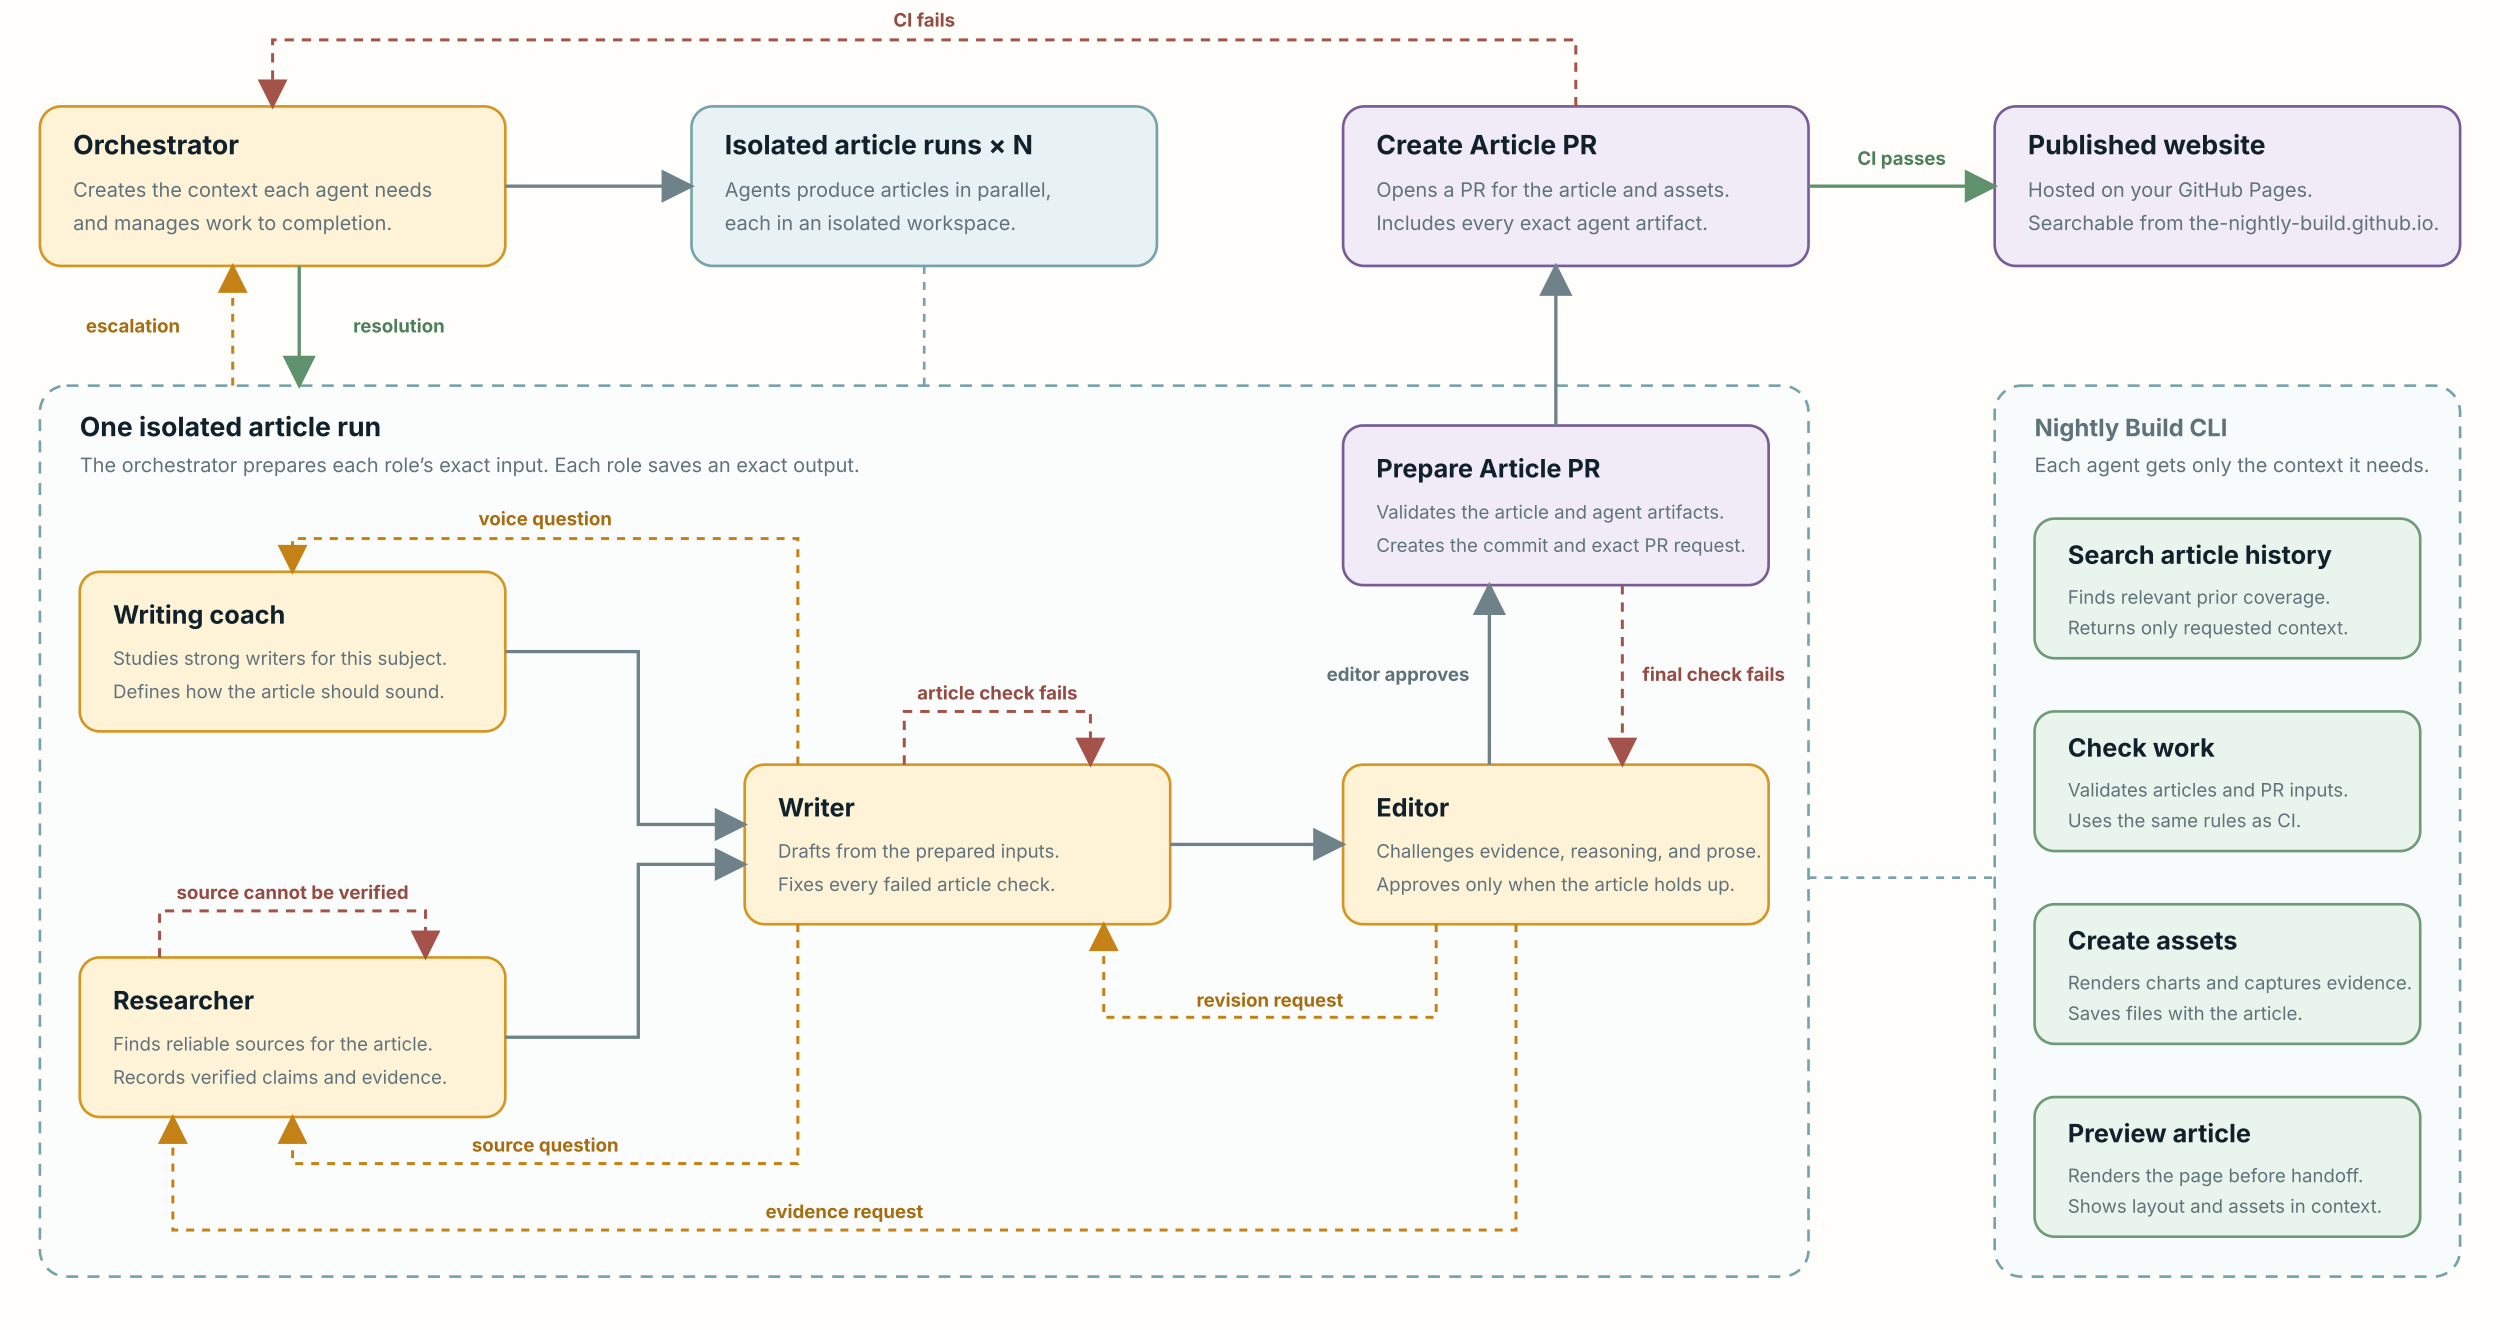
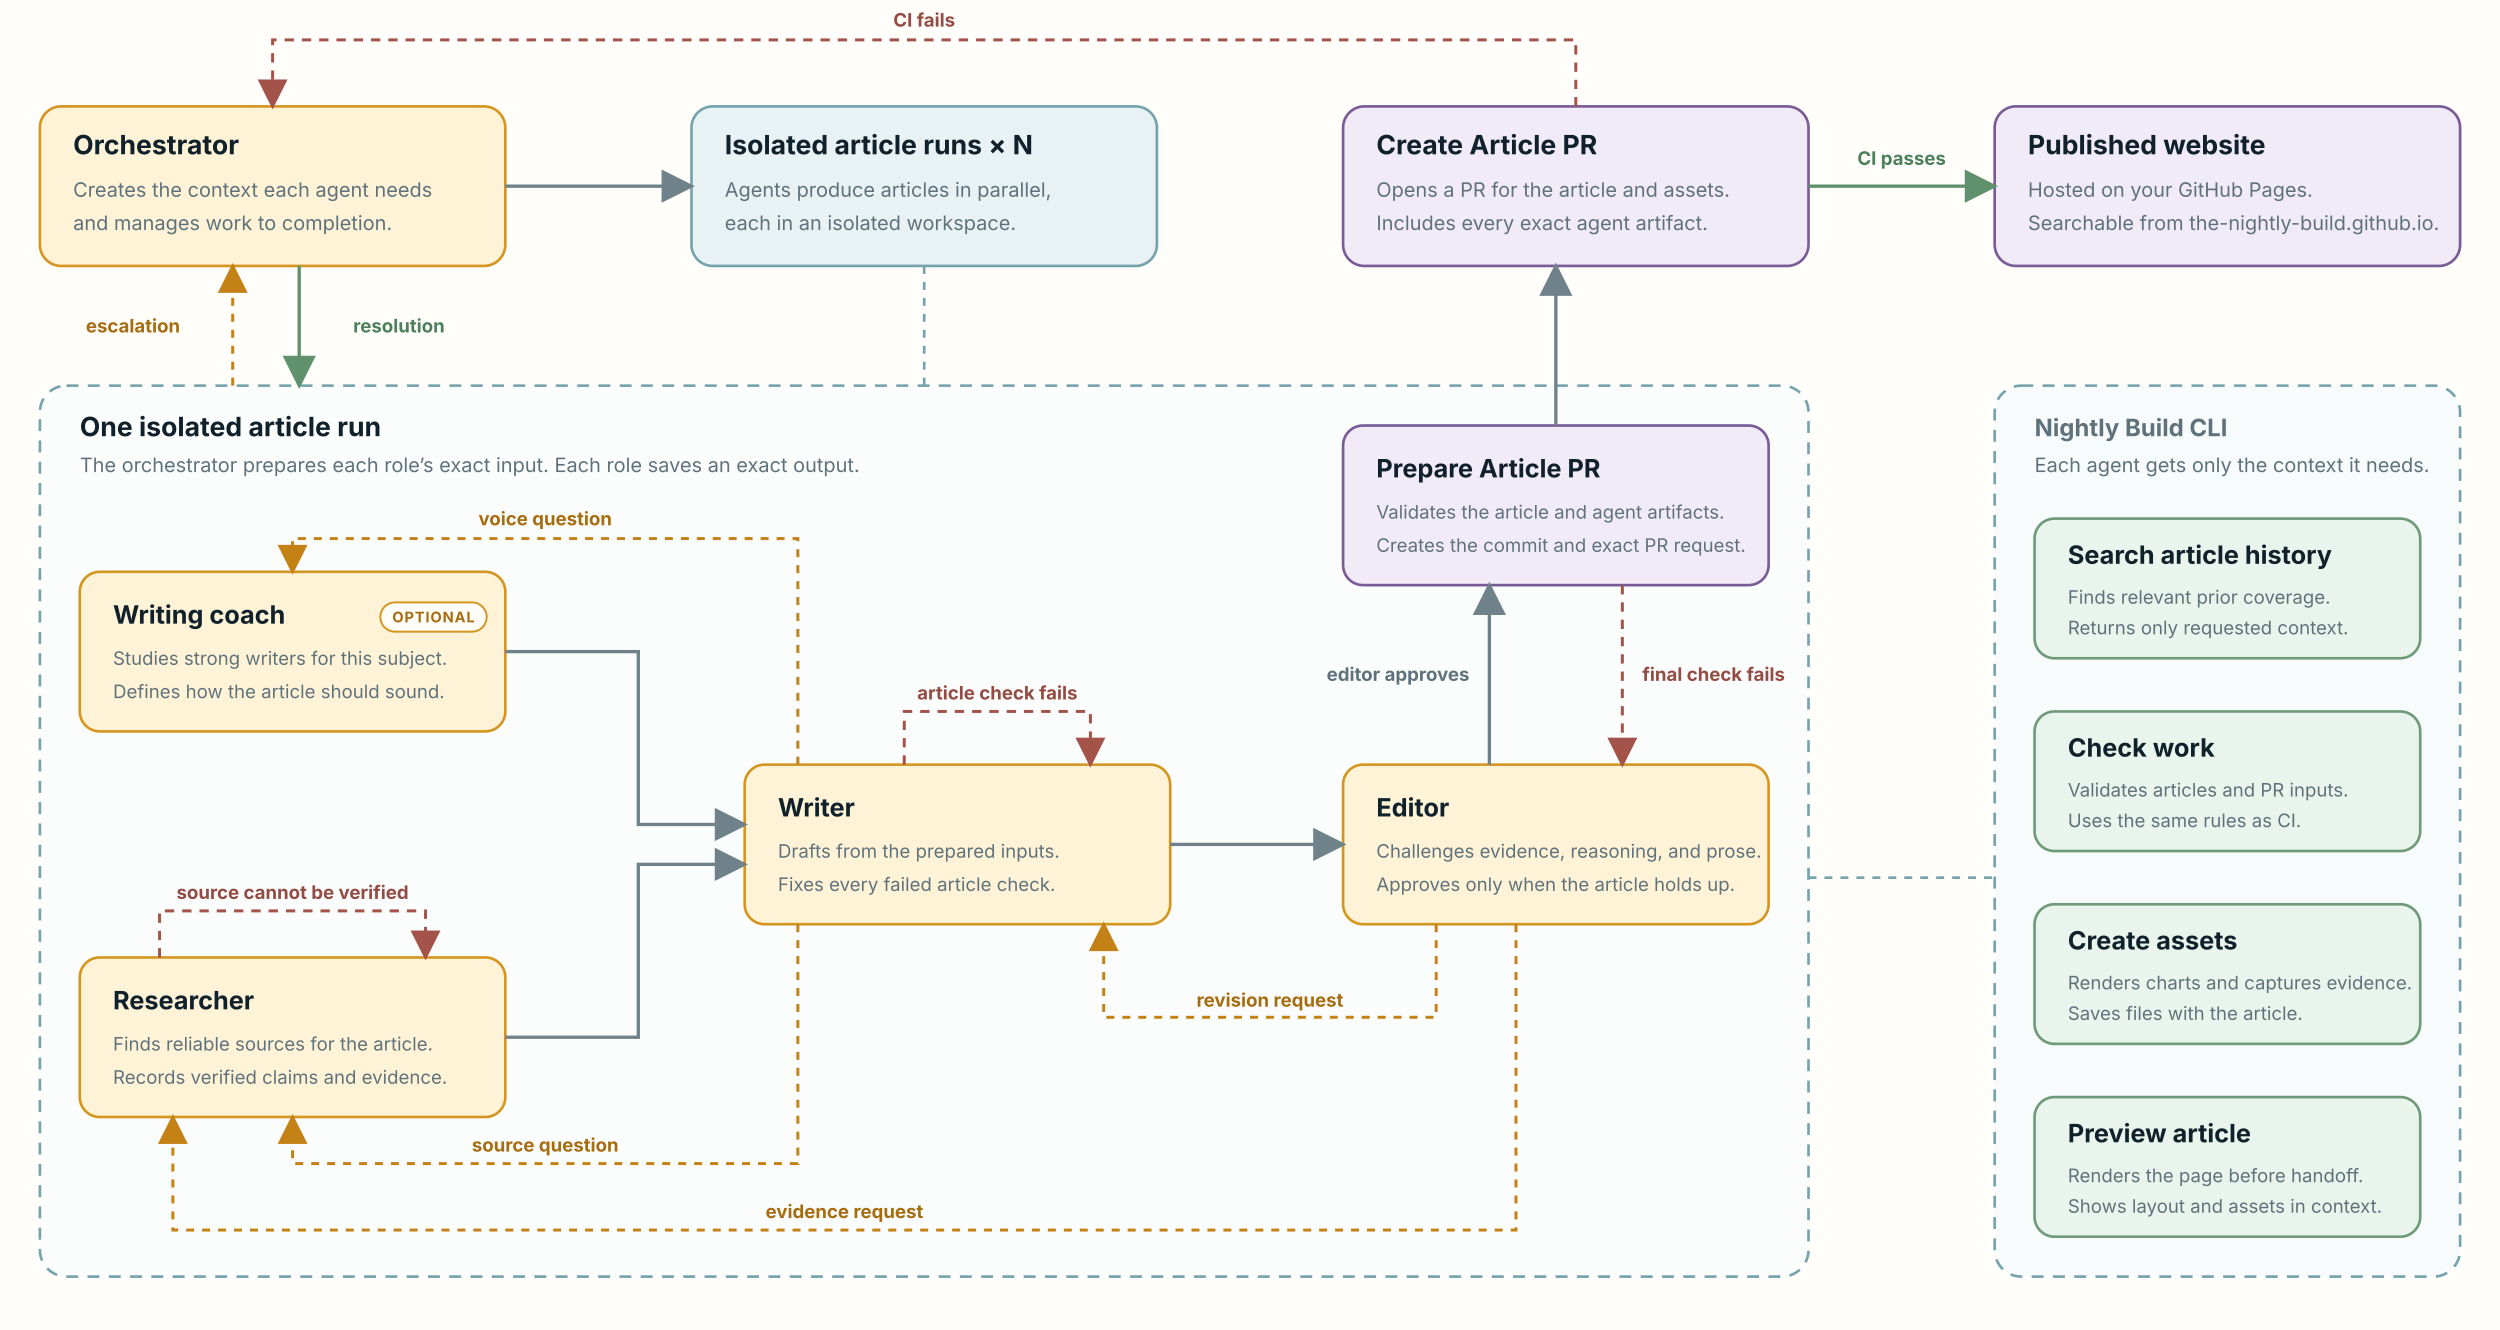
<svg xmlns="http://www.w3.org/2000/svg" width="1880" height="1000" viewBox="0 0 1880 1000" role="img" aria-labelledby="title description">
  <defs>
    <marker id="arrow-gray" markerWidth="10" markerHeight="10" refX="9" refY="5" orient="auto">
      <path d="M0 0L10 5L0 10Z" fill="#6f828a" />
    </marker>
    <marker id="arrow-green" markerWidth="10" markerHeight="10" refX="9" refY="5" orient="auto">
      <path d="M0 0L10 5L0 10Z" fill="#5f916d" />
    </marker>
    <marker id="arrow-red" markerWidth="10" markerHeight="10" refX="9" refY="5" orient="auto">
      <path d="M0 0L10 5L0 10Z" fill="#a35349" />
    </marker>
    <marker id="arrow-gold" markerWidth="10" markerHeight="10" refX="9" refY="5" orient="auto">
      <path d="M0 0L10 5L0 10Z" fill="#c48216" />
    </marker>
    <style>
      .node {
        stroke-width: 2;
      }
      .title {
        fill: #10212b;
        font: 700 20px Inter, ui-sans-serif, system-ui, -apple-system, sans-serif;
      }
      .copy {
        fill: #5f727b;
        font: 15px Inter, ui-sans-serif, system-ui, -apple-system, sans-serif;
      }
      .label-success {
        fill: #4e7f5c;
        font: 700 14px Inter, ui-sans-serif, system-ui, -apple-system, sans-serif;
        text-anchor: middle;
      }
      .label-failure {
        fill: #944b43;
        font: 700 14px Inter, ui-sans-serif, system-ui, -apple-system, sans-serif;
        text-anchor: middle;
      }
      .flow {
        fill: none;
        stroke: #6f828a;
        stroke-width: 2.5;
        marker-end: url(#arrow-gray);
      }
      .success {
        fill: none;
        stroke: #5f916d;
        stroke-width: 2.5;
        marker-end: url(#arrow-green);
      }
      .failure {
        fill: none;
        stroke: #a35349;
        stroke-width: 2.25;
        stroke-dasharray: 7 6;
        marker-end: url(#arrow-red);
      }
      .request {
        fill: none;
        stroke: #c48216;
        stroke-width: 2.25;
        stroke-dasharray: 6 6;
        marker-end: url(#arrow-gold);
      }
      .request-label {
        fill: #a66d10;
        font: 700 14px Inter, ui-sans-serif, system-ui, -apple-system, sans-serif;
        text-anchor: middle;
      }
      .stage {
        fill: #fbfdfc;
        stroke: #76a3ab;
        stroke-width: 2;
        stroke-dasharray: 9 7;
      }
      .stage-title {
        fill: #10212b;
        font: 700 20px Inter, ui-sans-serif, system-ui, -apple-system, sans-serif;
      }
      .stage-copy {
        fill: #5f727b;
        font: 15px Inter, ui-sans-serif, system-ui, -apple-system, sans-serif;
      }
      .role {
        fill: #fff3d7;
        stroke: #d49620;
        stroke-width: 2;
      }
      .role-title {
        fill: #10212b;
        font: 700 19px Inter, ui-sans-serif, system-ui, -apple-system, sans-serif;
      }
      .role-copy {
        fill: #5f727b;
        font: 14px Inter, ui-sans-serif, system-ui, -apple-system, sans-serif;
      }
      .expand {
        fill: none;
        stroke: #76a3ab;
        stroke-width: 2;
        stroke-dasharray: 6 6;
      }
      .flow-label {
        fill: #5f727b;
        font: 700 14px Inter, ui-sans-serif, system-ui, -apple-system, sans-serif;
        text-anchor: middle;
      }
      .stage-outline {
        stroke-width: 2;
        stroke-dasharray: 9 7;
      }
      .outline-title {
        fill: #5f727b;
        font: 700 18px Inter, ui-sans-serif, system-ui, -apple-system, sans-serif;
+       }
+       .badge {
+         fill: #fffdf7;
+         stroke: #d49620;
+         stroke-width: 1.5;
+       }
+       .badge-label {
+         fill: #a66d10;
+         font: 700 11px Inter, ui-sans-serif, system-ui, -apple-system, sans-serif;
+         text-anchor: middle;
+         letter-spacing: 0.06em;
      }
    </style>
  </defs>
  <rect width="1880" height="1000" fill="#fffefb" />
  <rect class="node" x="30" y="80" width="350" height="120" rx="16" fill="#fff3d7" stroke="#d49620" />
  <text class="title" x="55" y="116">Orchestrator</text>
  <text class="copy" x="55" y="148">
    Creates the context each agent needs
  </text>
  <text class="copy" x="55" y="173">
    and manages work to completion.
  </text>
  <rect class="node" x="520" y="80" width="350" height="120" rx="16" fill="#e8f2f4" stroke="#76a3ab" />
  <text class="title" x="545" y="116">Isolated article runs × N</text>
  <text class="copy" x="545" y="148">
    Agents produce articles in parallel,
  </text>
  <text class="copy" x="545" y="173">
    each in an isolated workspace.
  </text>
  <rect class="node" x="1010" y="80" width="350" height="120" rx="16" fill="#f1ebf7" stroke="#795b95" />
  <text class="title" x="1035" y="116">Create Article PR</text>
  <text class="copy" x="1035" y="148">
    Opens a PR for the article and assets.
  </text>
  <text class="copy" x="1035" y="173">
    Includes every exact agent artifact.
  </text>
  <rect class="node" x="1500" y="80" width="350" height="120" rx="16" fill="#f1ebf7" stroke="#795b95" />
  <text class="title" x="1525" y="116">Published website</text>
  <text class="copy" x="1525" y="148">
    Hosted on your GitHub Pages.
  </text>
  <text class="copy" x="1525" y="173">
    Searchable from the-nightly-build.github.io.
  </text>
  <path class="flow" d="M380 140H520" />
  <path class="success" d="M1360 140H1500" />
  <text class="label-success" x="1430" y="124">CI passes</text>
  <path class="failure" d="M1185 80V30H205V80" />
  <text class="label-failure" x="695" y="20">
    CI fails
  </text>
  <path class="expand" d="M695 200V290" />
  <rect class="stage" x="30" y="290" width="1330" height="670" rx="20" />
  <text class="stage-title" x="60" y="328">One isolated article run</text>
  <text class="stage-copy" x="60" y="355">
    The orchestrator prepares each role’s exact input. Each role saves an exact output.
  </text>
  <rect class="role" x="60" y="430" width="320" height="120" rx="15" />
  <text class="role-title" x="85" y="469">Writing coach</text>
+   <rect class="badge" x="286" y="453" width="80" height="22" rx="11" />
+   <text class="badge-label" x="326" y="468">OPTIONAL</text>
  <text class="role-copy" x="85" y="500">
    Studies strong writers for this subject.
  </text>
  <text class="role-copy" x="85" y="525">
    Defines how the article should sound.
  </text>
  <rect class="role" x="60" y="720" width="320" height="120" rx="15" />
  <text class="role-title" x="85" y="759">Researcher</text>
  <text class="role-copy" x="85" y="790">
    Finds reliable sources for the article.
  </text>
  <text class="role-copy" x="85" y="815">
    Records verified claims and evidence.
  </text>
  <rect class="role" x="560" y="575" width="320" height="120" rx="15" />
  <text class="role-title" x="585" y="614">Writer</text>
  <text class="role-copy" x="585" y="645">
    Drafts from the prepared inputs.
  </text>
  <text class="role-copy" x="585" y="670">
    Fixes every failed article check.
  </text>
  <rect class="role" x="1010" y="575" width="320" height="120" rx="15" />
  <text class="role-title" x="1035" y="614">Editor</text>
  <text class="role-copy" x="1035" y="645">
    Challenges evidence, reasoning, and prose.
  </text>
  <text class="role-copy" x="1035" y="670">
    Approves only when the article holds up.
  </text>
  <rect class="node" x="1010" y="320" width="320" height="120" rx="15" fill="#f1ebf7" stroke="#795b95" />
  <text class="role-title" x="1035" y="359">Prepare Article PR</text>
  <text class="role-copy" x="1035" y="390">
    Validates the article and agent artifacts.
  </text>
  <text class="role-copy" x="1035" y="415">
    Creates the commit and exact PR request.
  </text>
  <path class="flow" d="M380 490H480V620H560" />
  <path class="flow" d="M380 780H480V650H560" />
  <path class="flow" d="M880 635H1010" />
  <path class="flow" d="M1120 575V440" />
  <text class="flow-label" x="1105" y="512" style="text-anchor: end">
    editor approves
  </text>
  <path class="failure" d="M1220 440V575" />
  <text class="label-failure" x="1235" y="512" style="text-anchor: start">
    final check fails
  </text>
  <path class="flow" d="M1170 320V200" />
  <path class="request" d="M600 575V405H220V430" />
  <text class="request-label" x="410" y="395">voice question</text>
  <path class="request" d="M600 695V875H220V840" />
  <text class="request-label" x="410" y="866">source question</text>
  <path class="request" d="M1080 695V765H830V695" />
  <text class="request-label" x="955" y="757">revision request</text>
  <path class="request" d="M1140 695V925H130V840" />
  <text class="request-label" x="635" y="916">evidence request</text>
  <path class="failure" d="M120 720V685H320V720" />
  <text class="label-failure" x="220" y="676">
    source cannot be verified
  </text>
  <path class="failure" d="M680 575V535H820V575" />
  <text class="label-failure" x="750" y="526">
    article check fails
  </text>
  <path class="request" d="M175 290V200" />
  <text class="request-label" x="100" y="250">escalation</text>
  <path class="success" d="M225 200V290" />
  <text class="label-success" x="300" y="250">resolution</text>
  <path class="expand" d="M1360 660H1500" />
  <rect class="stage-outline" x="1500" y="290" width="350" height="670" rx="20" fill="#f7fbfb" stroke="#76a3ab" />
  <text class="outline-title" x="1530" y="328">Nightly Build CLI</text>
  <text class="stage-copy" x="1530" y="355">
    Each agent gets only the context it needs.
  </text>
  <rect class="node" x="1530" y="390" width="290" height="105" rx="15" fill="#e9f5ec" stroke="#6f9a78" />
  <text class="role-title" x="1555" y="424">Search article history</text>
  <text class="role-copy" x="1555" y="454">
    Finds relevant prior coverage.
  </text>
  <text class="role-copy" x="1555" y="477">
    Returns only requested context.
  </text>
  <rect class="node" x="1530" y="535" width="290" height="105" rx="15" fill="#e9f5ec" stroke="#6f9a78" />
  <text class="role-title" x="1555" y="569">Check work</text>
  <text class="role-copy" x="1555" y="599">
    Validates articles and PR inputs.
  </text>
  <text class="role-copy" x="1555" y="622">
    Uses the same rules as CI.
  </text>
  <rect class="node" x="1530" y="680" width="290" height="105" rx="15" fill="#e9f5ec" stroke="#6f9a78" />
  <text class="role-title" x="1555" y="714">Create assets</text>
  <text class="role-copy" x="1555" y="744">
    Renders charts and captures evidence.
  </text>
  <text class="role-copy" x="1555" y="767">
    Saves files with the article.
  </text>
  <rect class="node" x="1530" y="825" width="290" height="105" rx="15" fill="#e9f5ec" stroke="#6f9a78" />
  <text class="role-title" x="1555" y="859">Preview article</text>
  <text class="role-copy" x="1555" y="889">
    Renders the page before handoff.
  </text>
  <text class="role-copy" x="1555" y="912">
    Shows layout and assets in context.
  </text>
</svg>
